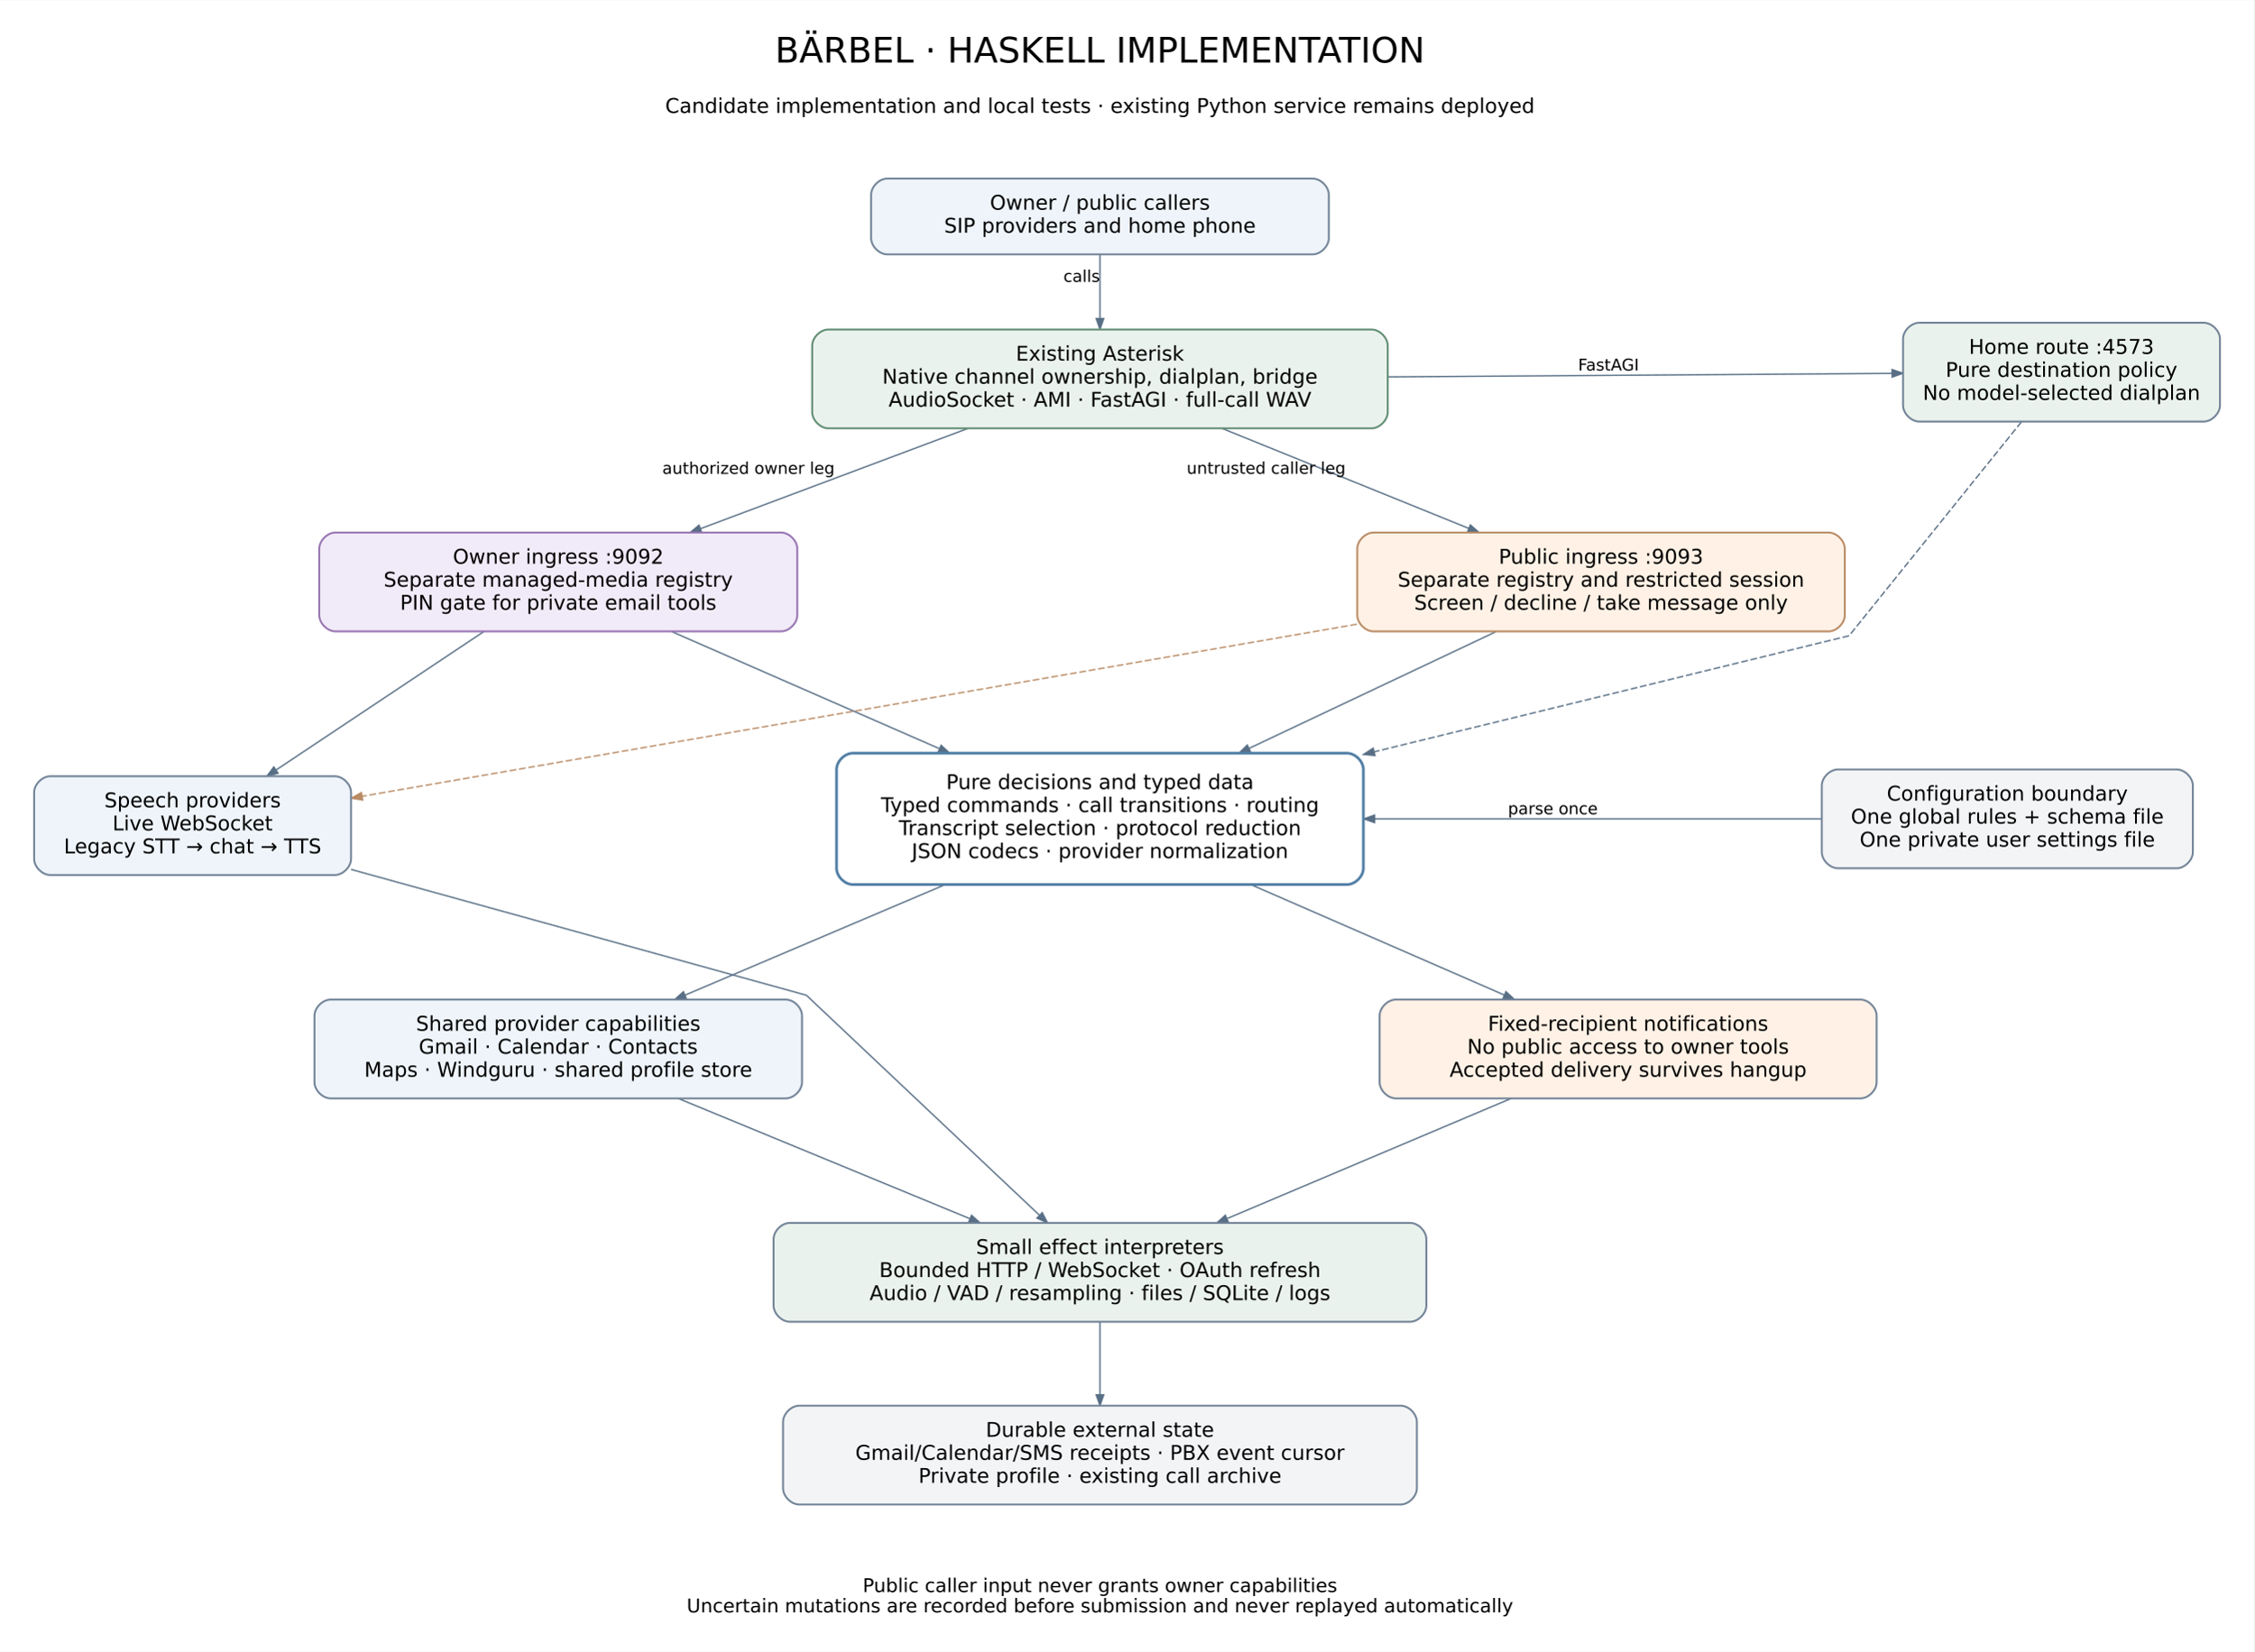
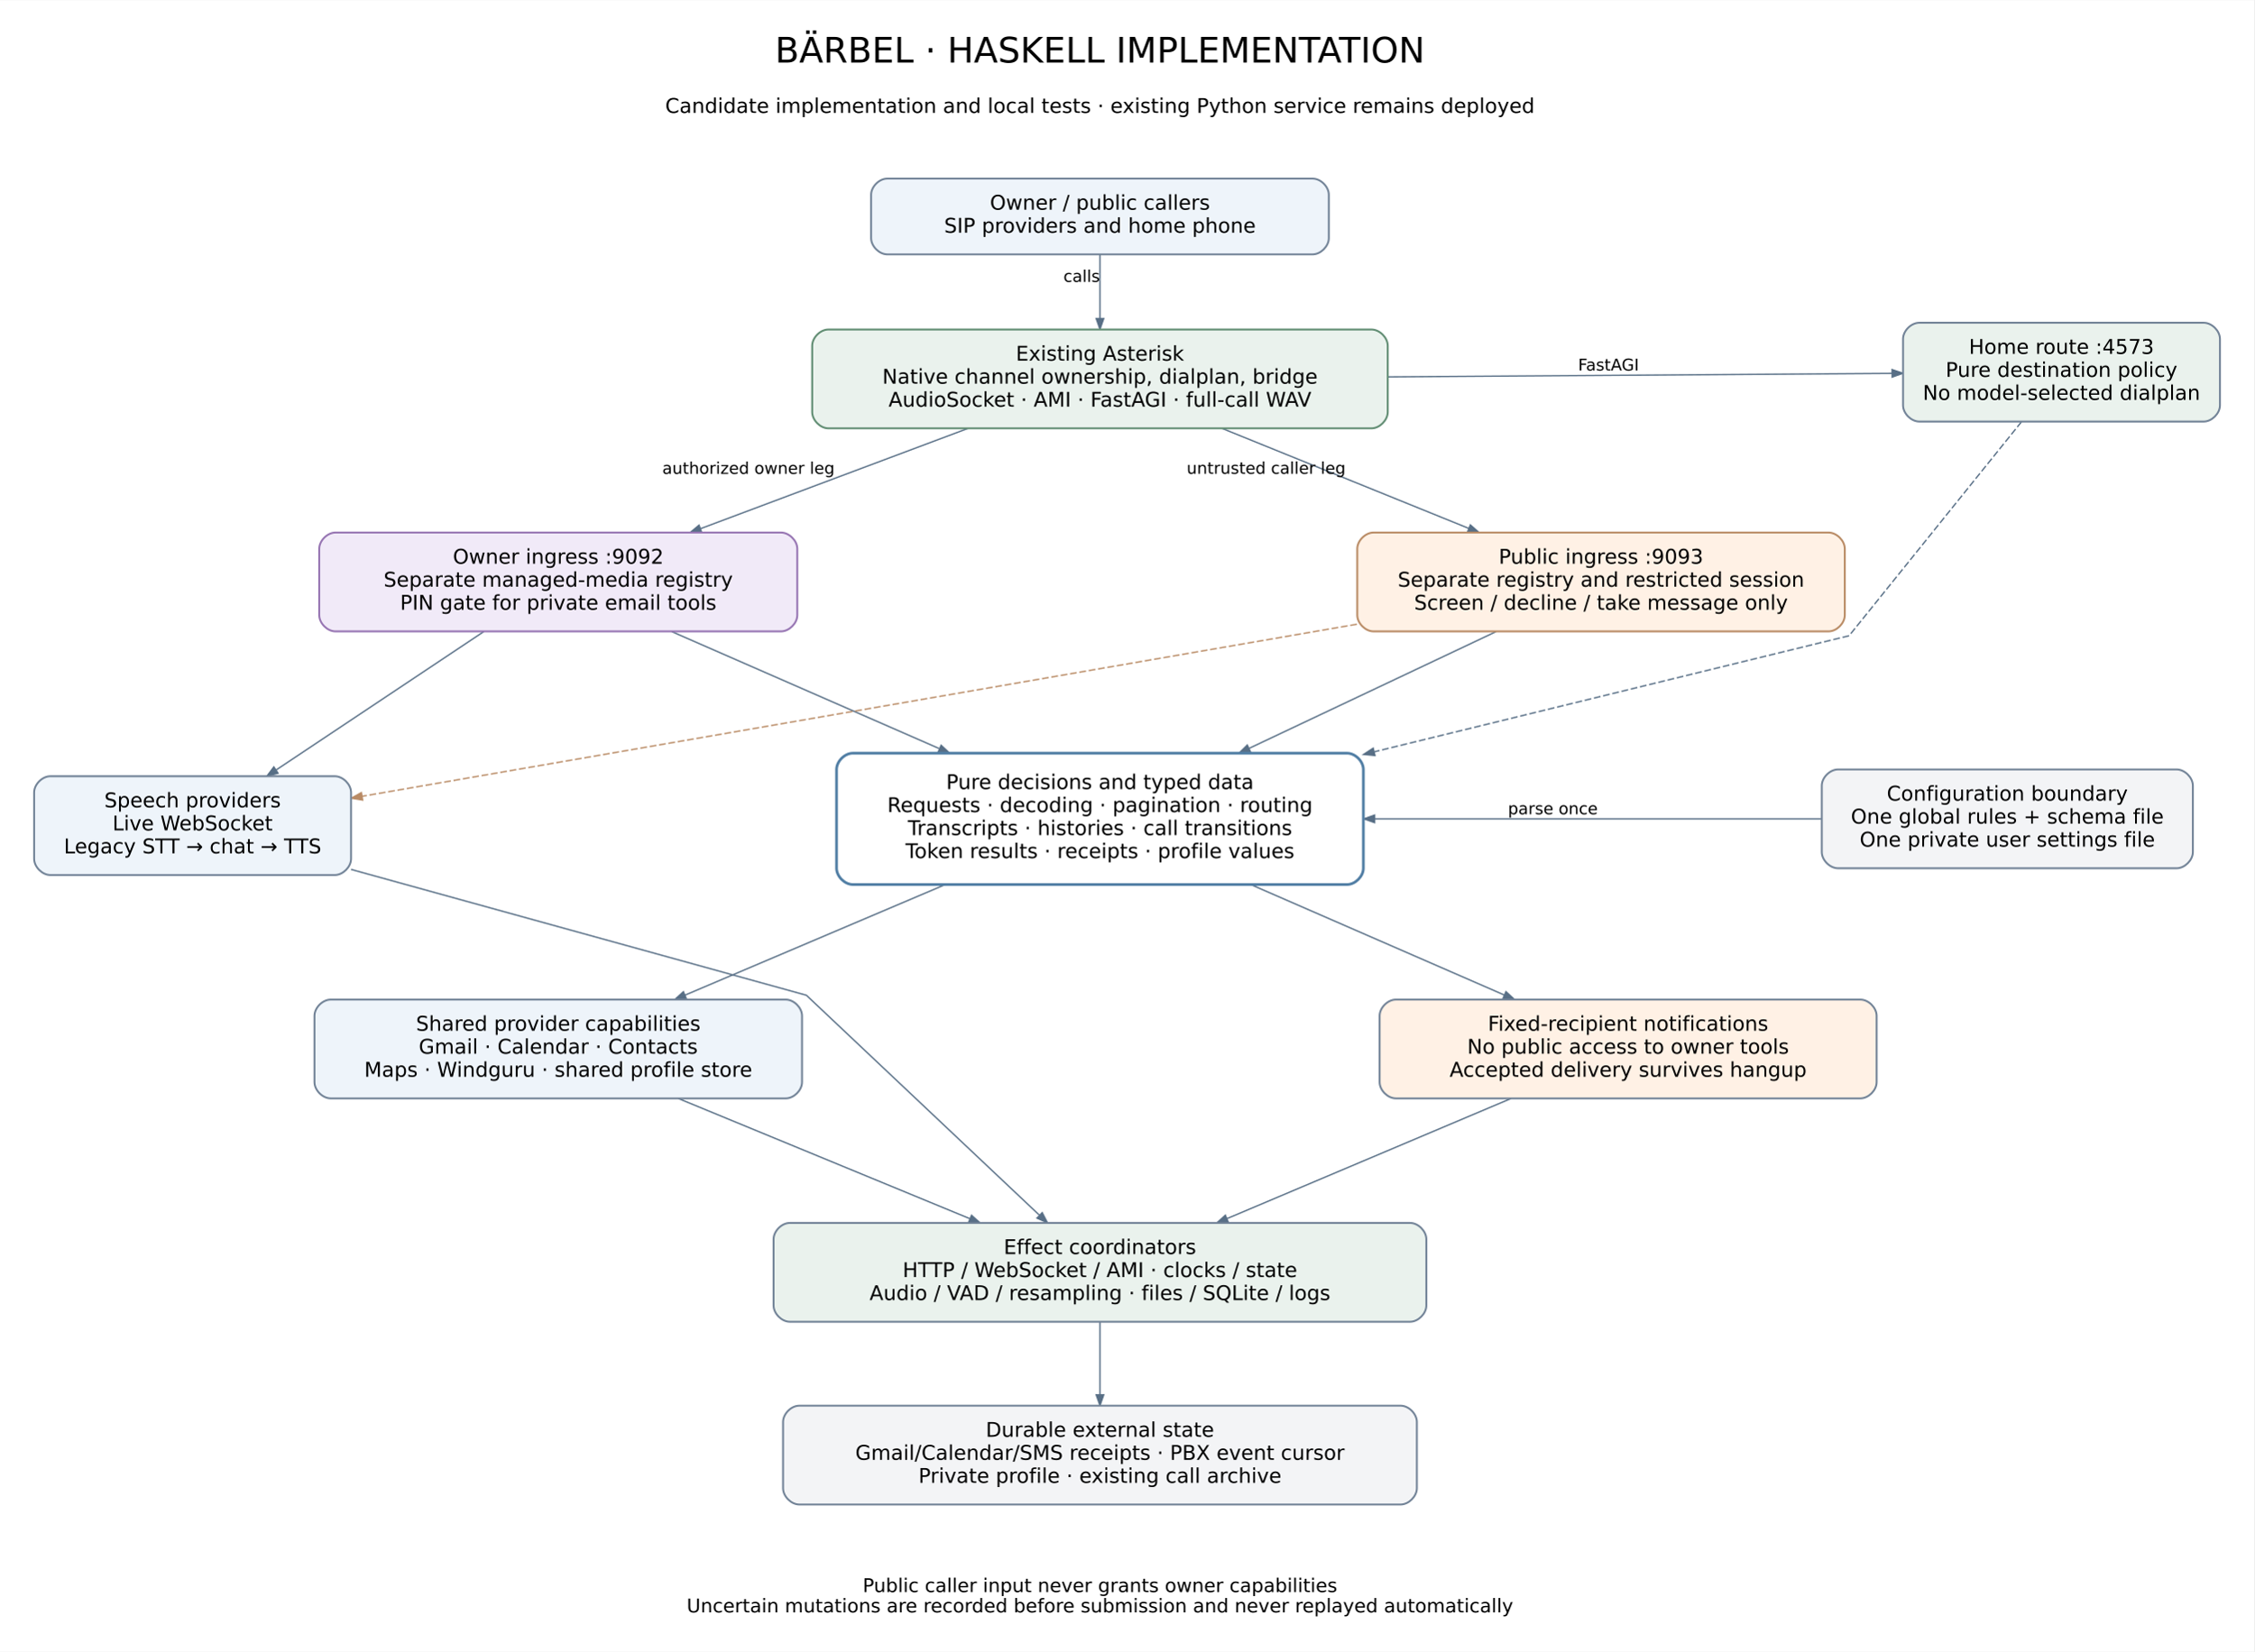
<svg xmlns="http://www.w3.org/2000/svg" width="1664pt" height="1220pt" viewBox="0.00 0.00 1664.40 1219.90">
  <g id="graph0" class="graph" transform="scale(1 1) rotate(0) translate(25.2 1194.7)">
    <polygon fill="#ffffff" stroke="transparent" points="-25.2,25.2 -25.2,-1194.7 1639.2,-1194.7 1639.2,25.2 -25.2,25.2" />
    <g id="edge1" class="edge">
      <path fill="none" stroke="#586f86" d="M787,-1006.87C787,-992.83 787,-975.51 787,-959.7" />
      <polygon fill="#586f86" stroke="#586f86" points="789.8,-959.6 787,-951.6 784.2,-959.6 789.8,-959.6" />
      <text text-anchor="middle" x="773.5" y="-986.68" font-family="DejaVu Sans" font-size="12.00">calls</text>
    </g>
    <g id="edge2" class="edge">
      <path fill="none" stroke="#586f86" d="M689.66,-878.5C629.89,-856.09 553.35,-827.38 492.19,-804.45" />
      <polygon fill="#586f86" stroke="#586f86" points="492.9,-801.72 484.43,-801.54 490.94,-806.97 492.9,-801.72" />
      <text text-anchor="middle" x="527.42" y="-844.87" font-family="DejaVu Sans" font-size="12.00">authorized owner leg</text>
    </g>
    <g id="edge3" class="edge">
      <path fill="none" stroke="#586f86" d="M877.04,-878.5C932.21,-856.13 1002.84,-827.5 1059.35,-804.59" />
      <polygon fill="#586f86" stroke="#586f86" points="1060.52,-807.14 1066.88,-801.54 1058.41,-801.95 1060.52,-807.14" />
      <text text-anchor="middle" x="909.7" y="-844.94" font-family="DejaVu Sans" font-size="12.00">untrusted caller leg</text>
    </g>
    <g id="edge4" class="edge">
      <path fill="none" stroke="#586f86" d="M999.54,-916.5C1120.86,-917.35 1268.79,-918.39 1371.66,-919.12" />
      <polygon fill="#586f86" stroke="#586f86" points="1371.89,-921.92 1379.91,-919.18 1371.93,-916.32 1371.89,-921.92" />
      <text text-anchor="middle" x="1162.6" y="-921.21" font-family="DejaVu Sans" font-size="12.00">FastAGI</text>
    </g>
    <g id="edge5" class="edge">
      <path fill="none" stroke="#586f86" d="M470.85,-728.31C528.09,-703.27 604.75,-669.74 668.24,-641.96" />
      <polygon fill="#586f86" stroke="#586f86" points="669.71,-644.37 675.92,-638.6 667.47,-639.24 669.71,-644.37" />
    </g>
    <g id="edge8" class="edge">
      <path fill="none" stroke="#586f86" d="M332.04,-728.36C287.51,-698.67 224.8,-656.86 178.58,-626.05" />
      <polygon fill="#586f86" stroke="#586f86" points="180.1,-623.7 171.89,-621.59 176.99,-628.36 180.1,-623.7" />
    </g>
    <g id="edge6" class="edge">
      <path fill="none" stroke="#586f86" d="M1079.44,-728.31C1026.6,-703.32 955.87,-669.87 897.21,-642.13" />
      <polygon fill="#586f86" stroke="#586f86" points="898.18,-639.49 889.75,-638.6 895.79,-644.55 898.18,-639.49" />
    </g>
    <g id="edge9" class="edge">
      <path fill="none" stroke="#b98b65" stroke-dasharray="5,2" d="M976.74,-733.8C766.73,-697.45 425.26,-638.35 242.25,-606.68" />
      <polygon fill="#b98b65" stroke="#b98b65" points="242.56,-603.89 234.2,-605.28 241.6,-609.41 242.56,-603.89" />
    </g>
    <g id="edge7" class="edge">
      <path fill="none" stroke="#586f86" stroke-dasharray="5,2" d="M1467.51,-883.38C1422.09,-826.98 1340.2,-725.3 1340.2,-725.3 1340.2,-725.3 1147.54,-678.18 989.62,-639.56" />
      <polygon fill="#586f86" stroke="#586f86" points="990.08,-636.79 981.65,-637.61 988.75,-642.23 990.08,-636.79" />
    </g>
    <g id="edge10" class="edge">
      <path fill="none" stroke="#586f86" d="M672.64,-541.4C611.88,-515.57 538.11,-484.22 480.76,-459.85" />
      <polygon fill="#586f86" stroke="#586f86" points="481.59,-457.16 473.14,-456.61 479.4,-462.31 481.59,-457.16" />
    </g>
    <g id="edge11" class="edge">
      <path fill="none" stroke="#586f86" d="M898.5,-541.4C957.74,-515.57 1029.67,-484.22 1085.58,-459.85" />
      <polygon fill="#586f86" stroke="#586f86" points="1086.8,-462.37 1093.02,-456.61 1084.56,-457.24 1086.8,-462.37" />
    </g>
    <g id="edge15" class="edge">
      <path fill="none" stroke="#586f86" d="M234,-552.65C368.29,-515.52 570.2,-459.7 570.2,-459.7 570.2,-459.7 678.76,-357.2 742.24,-297.26" />
      <polygon fill="#586f86" stroke="#586f86" points="744.35,-299.12 748.24,-291.6 740.5,-295.05 744.35,-299.12" />
    </g>
    <g id="edge13" class="edge">
      <path fill="none" stroke="#586f86" d="M475.77,-383.38C539.6,-357.05 625.59,-321.58 691.01,-294.6" />
      <polygon fill="#586f86" stroke="#586f86" points="692.15,-297.16 698.48,-291.52 690.01,-291.98 692.15,-297.16" />
    </g>
    <g id="edge14" class="edge">
      <path fill="none" stroke="#586f86" d="M1090.45,-383.38C1028.34,-357.11 944.72,-321.73 880.98,-294.76" />
      <polygon fill="#586f86" stroke="#586f86" points="881.77,-292.05 873.31,-291.52 879.59,-297.21 881.77,-292.05" />
    </g>
    <g id="edge16" class="edge">
      <path fill="none" stroke="#586f86" d="M787,-218.47C787,-201.96 787,-182.3 787,-164.9" />
      <polygon fill="#586f86" stroke="#586f86" points="789.8,-164.56 787,-156.56 784.2,-164.56 789.8,-164.56" />
    </g>
    <g id="edge12" class="edge">
      <path fill="none" stroke="#586f86" d="M1319.8,-590C1224.84,-590 1096.84,-590 990.1,-590" />
      <polygon fill="#586f86" stroke="#586f86" points="989.81,-587.2 981.81,-590 989.81,-592.8 989.81,-587.2" />
      <text text-anchor="middle" x="1121.45" y="-593.4" font-family="DejaVu Sans" font-size="12.00">parse once</text>
    </g>
    <g id="node1" class="node">
      <text text-anchor="middle" x="787" y="-1148.7" font-family="DejaVu Sans" font-size="26.00">BÄRBEL · HASKELL IMPLEMENTATION</text>
    </g>
    <g id="node2" class="node">
      <text text-anchor="middle" x="787" y="-1111.5" font-family="DejaVu Sans" font-size="15.00">Candidate implementation and local tests · existing Python service remains deployed</text>
    </g>
    <g id="node3" class="node">
      <path fill="#eef4fa" stroke="#728397" stroke-width="1.4" d="M944,-1063C944,-1063 630,-1063 630,-1063 624,-1063 618,-1057 618,-1051 618,-1051 618,-1019 618,-1019 618,-1013 624,-1007 630,-1007 630,-1007 944,-1007 944,-1007 950,-1007 956,-1013 956,-1019 956,-1019 956,-1051 956,-1051 956,-1057 950,-1063 944,-1063" />
      <text text-anchor="middle" x="787" y="-1040" font-family="DejaVu Sans" font-size="15.00">Owner / public callers</text>
      <text text-anchor="middle" x="787" y="-1023" font-family="DejaVu Sans" font-size="15.00">SIP providers and home phone</text>
    </g>
    <g id="node4" class="node">
      <path fill="#eaf2ed" stroke="#618d73" stroke-width="1.4" d="M987.5,-951.5C987.5,-951.5 586.5,-951.5 586.5,-951.5 580.5,-951.5 574.5,-945.5 574.5,-939.5 574.5,-939.5 574.5,-890.5 574.5,-890.5 574.5,-884.5 580.5,-878.5 586.5,-878.5 586.5,-878.5 987.5,-878.5 987.5,-878.5 993.5,-878.5 999.5,-884.5 999.5,-890.5 999.5,-890.5 999.5,-939.5 999.5,-939.5 999.5,-945.5 993.5,-951.5 987.5,-951.5" />
      <text text-anchor="middle" x="787" y="-928.5" font-family="DejaVu Sans" font-size="15.00">Existing Asterisk</text>
      <text text-anchor="middle" x="787" y="-911.5" font-family="DejaVu Sans" font-size="15.00">Native channel ownership, dialplan, bridge</text>
      <text text-anchor="middle" x="787" y="-894.5" font-family="DejaVu Sans" font-size="15.00">AudioSocket · AMI · FastAGI · full-call WAV</text>
    </g>
    <g id="node5" class="node">
      <path fill="#f1eaf8" stroke="#9674b2" stroke-width="1.4" d="M551.5,-801.5C551.5,-801.5 222.5,-801.5 222.5,-801.5 216.5,-801.5 210.5,-795.5 210.5,-789.5 210.5,-789.5 210.5,-740.5 210.5,-740.5 210.5,-734.5 216.5,-728.5 222.5,-728.5 222.5,-728.5 551.5,-728.5 551.5,-728.5 557.5,-728.5 563.5,-734.5 563.5,-740.5 563.5,-740.5 563.5,-789.5 563.5,-789.5 563.5,-795.5 557.5,-801.5 551.5,-801.5" />
      <text text-anchor="middle" x="387" y="-778.5" font-family="DejaVu Sans" font-size="15.00">Owner ingress :9092</text>
      <text text-anchor="middle" x="387" y="-761.5" font-family="DejaVu Sans" font-size="15.00">Separate managed-media registry</text>
      <text text-anchor="middle" x="387" y="-744.5" font-family="DejaVu Sans" font-size="15.00">PIN gate for private email tools</text>
    </g>
    <g id="node6" class="node">
      <path fill="#fff1e5" stroke="#b98b65" stroke-width="1.4" d="M1325,-801.5C1325,-801.5 989,-801.5 989,-801.5 983,-801.5 977,-795.5 977,-789.5 977,-789.5 977,-740.5 977,-740.5 977,-734.5 983,-728.5 989,-728.5 989,-728.5 1325,-728.5 1325,-728.5 1331,-728.5 1337,-734.5 1337,-740.5 1337,-740.5 1337,-789.5 1337,-789.5 1337,-795.5 1331,-801.5 1325,-801.5" />
      <text text-anchor="middle" x="1157" y="-778.5" font-family="DejaVu Sans" font-size="15.00">Public ingress :9093</text>
      <text text-anchor="middle" x="1157" y="-761.5" font-family="DejaVu Sans" font-size="15.00">Separate registry and restricted session</text>
      <text text-anchor="middle" x="1157" y="-744.5" font-family="DejaVu Sans" font-size="15.00">Screen / decline / take message only</text>
    </g>
    <g id="node7" class="node">
      <path fill="#eaf2ed" stroke="#728397" stroke-width="1.4" d="M1602,-956.5C1602,-956.5 1392,-956.5 1392,-956.5 1386,-956.5 1380,-950.5 1380,-944.5 1380,-944.5 1380,-895.5 1380,-895.5 1380,-889.5 1386,-883.5 1392,-883.5 1392,-883.5 1602,-883.5 1602,-883.5 1608,-883.5 1614,-889.5 1614,-895.5 1614,-895.5 1614,-944.5 1614,-944.5 1614,-950.5 1608,-956.5 1602,-956.5" />
      <text text-anchor="middle" x="1497" y="-933.5" font-family="DejaVu Sans" font-size="15.00">Home route :4573</text>
      <text text-anchor="middle" x="1497" y="-916.5" font-family="DejaVu Sans" font-size="15.00">Pure destination policy</text>
      <text text-anchor="middle" x="1497" y="-899.5" font-family="DejaVu Sans" font-size="15.00">No model-selected dialplan</text>
    </g>
    <g id="node8" class="node">
      <path fill="#ffffff" stroke="#527fa5" stroke-width="2" d="M969.5,-638.5C969.5,-638.5 604.5,-638.5 604.5,-638.5 598.5,-638.5 592.5,-632.5 592.5,-626.5 592.5,-626.5 592.5,-553.5 592.5,-553.5 592.5,-547.5 598.5,-541.5 604.5,-541.5 604.5,-541.5 969.5,-541.5 969.5,-541.5 975.5,-541.5 981.5,-547.5 981.5,-553.5 981.5,-553.5 981.5,-626.5 981.5,-626.5 981.5,-632.5 975.5,-638.5 969.5,-638.5" />
      <text text-anchor="middle" x="787" y="-612" font-family="DejaVu Sans" font-size="15.00">Pure decisions and typed data</text>
-       <text text-anchor="middle" x="787" y="-595" font-family="DejaVu Sans" font-size="15.00">Typed commands · call transitions · routing</text>
-       <text text-anchor="middle" x="787" y="-578" font-family="DejaVu Sans" font-size="15.00">Transcript selection · protocol reduction</text>
-       <text text-anchor="middle" x="787" y="-561" font-family="DejaVu Sans" font-size="15.00">JSON codecs · provider normalization</text>
+       <text text-anchor="middle" x="787" y="-595" font-family="DejaVu Sans" font-size="15.00">Requests · decoding · pagination · routing</text>
+       <text text-anchor="middle" x="787" y="-578" font-family="DejaVu Sans" font-size="15.00">Transcripts · histories · call transitions</text>
+       <text text-anchor="middle" x="787" y="-561" font-family="DejaVu Sans" font-size="15.00">Token results · receipts · profile values</text>
    </g>
    <g id="node9" class="node">
      <path fill="#eef4fa" stroke="#728397" stroke-width="1.4" d="M222,-621.5C222,-621.5 12,-621.5 12,-621.5 6,-621.5 0,-615.5 0,-609.5 0,-609.5 0,-560.5 0,-560.5 0,-554.5 6,-548.5 12,-548.5 12,-548.5 222,-548.5 222,-548.5 228,-548.5 234,-554.5 234,-560.5 234,-560.5 234,-609.5 234,-609.5 234,-615.5 228,-621.5 222,-621.5" />
      <text text-anchor="middle" x="117" y="-598.5" font-family="DejaVu Sans" font-size="15.00">Speech providers</text>
      <text text-anchor="middle" x="117" y="-581.5" font-family="DejaVu Sans" font-size="15.00">Live WebSocket</text>
      <text text-anchor="middle" x="117" y="-564.5" font-family="DejaVu Sans" font-size="15.00">Legacy STT → chat → TTS</text>
    </g>
    <g id="node10" class="node">
      <path fill="#eef4fa" stroke="#728397" stroke-width="1.4" d="M555,-456.5C555,-456.5 219,-456.5 219,-456.5 213,-456.5 207,-450.5 207,-444.5 207,-444.5 207,-395.5 207,-395.5 207,-389.5 213,-383.5 219,-383.5 219,-383.5 555,-383.5 555,-383.5 561,-383.5 567,-389.5 567,-395.5 567,-395.5 567,-444.5 567,-444.5 567,-450.5 561,-456.5 555,-456.5" />
      <text text-anchor="middle" x="387" y="-433.5" font-family="DejaVu Sans" font-size="15.00">Shared provider capabilities</text>
      <text text-anchor="middle" x="387" y="-416.5" font-family="DejaVu Sans" font-size="15.00">Gmail · Calendar · Contacts</text>
      <text text-anchor="middle" x="387" y="-399.5" font-family="DejaVu Sans" font-size="15.00">Maps · Windguru · shared profile store</text>
    </g>
    <g id="node11" class="node">
      <path fill="#fff1e5" stroke="#728397" stroke-width="1.4" d="M1348.5,-456.5C1348.5,-456.5 1005.5,-456.5 1005.5,-456.5 999.5,-456.5 993.5,-450.5 993.5,-444.5 993.5,-444.5 993.5,-395.5 993.5,-395.5 993.5,-389.5 999.5,-383.5 1005.5,-383.5 1005.5,-383.5 1348.5,-383.5 1348.5,-383.5 1354.5,-383.5 1360.5,-389.5 1360.5,-395.5 1360.5,-395.5 1360.5,-444.5 1360.5,-444.5 1360.5,-450.5 1354.5,-456.5 1348.5,-456.5" />
      <text text-anchor="middle" x="1177" y="-433.5" font-family="DejaVu Sans" font-size="15.00">Fixed-recipient notifications</text>
      <text text-anchor="middle" x="1177" y="-416.5" font-family="DejaVu Sans" font-size="15.00">No public access to owner tools</text>
      <text text-anchor="middle" x="1177" y="-399.5" font-family="DejaVu Sans" font-size="15.00">Accepted delivery survives hangup</text>
    </g>
    <g id="node12" class="node">
      <path fill="#eaf2ed" stroke="#728397" stroke-width="1.4" d="M1016,-291.5C1016,-291.5 558,-291.5 558,-291.5 552,-291.5 546,-285.5 546,-279.5 546,-279.5 546,-230.5 546,-230.5 546,-224.5 552,-218.5 558,-218.5 558,-218.5 1016,-218.5 1016,-218.5 1022,-218.5 1028,-224.5 1028,-230.5 1028,-230.5 1028,-279.5 1028,-279.5 1028,-285.5 1022,-291.5 1016,-291.5" />
-       <text text-anchor="middle" x="787" y="-268.5" font-family="DejaVu Sans" font-size="15.00">Small effect interpreters</text>
-       <text text-anchor="middle" x="787" y="-251.5" font-family="DejaVu Sans" font-size="15.00">Bounded HTTP / WebSocket · OAuth refresh</text>
+       <text text-anchor="middle" x="787" y="-268.5" font-family="DejaVu Sans" font-size="15.00">Effect coordinators</text>
+       <text text-anchor="middle" x="787" y="-251.5" font-family="DejaVu Sans" font-size="15.00">HTTP / WebSocket / AMI · clocks / state</text>
      <text text-anchor="middle" x="787" y="-234.5" font-family="DejaVu Sans" font-size="15.00">Audio / VAD / resampling · files / SQLite / logs</text>
    </g>
    <g id="node13" class="node">
      <path fill="#f3f4f6" stroke="#728397" stroke-width="1.4" d="M1009,-156.5C1009,-156.5 565,-156.5 565,-156.5 559,-156.5 553,-150.5 553,-144.5 553,-144.5 553,-95.5 553,-95.5 553,-89.5 559,-83.5 565,-83.5 565,-83.5 1009,-83.5 1009,-83.5 1015,-83.5 1021,-89.5 1021,-95.5 1021,-95.5 1021,-144.5 1021,-144.5 1021,-150.5 1015,-156.5 1009,-156.5" />
      <text text-anchor="middle" x="787" y="-133.5" font-family="DejaVu Sans" font-size="15.00">Durable external state</text>
      <text text-anchor="middle" x="787" y="-116.5" font-family="DejaVu Sans" font-size="15.00">Gmail/Calendar/SMS receipts · PBX event cursor</text>
      <text text-anchor="middle" x="787" y="-99.5" font-family="DejaVu Sans" font-size="15.00">Private profile · existing call archive</text>
    </g>
    <g id="node14" class="node">
      <path fill="#f3f4f6" stroke="#728397" stroke-width="1.4" d="M1582,-626.5C1582,-626.5 1332,-626.5 1332,-626.5 1326,-626.5 1320,-620.5 1320,-614.5 1320,-614.5 1320,-565.5 1320,-565.5 1320,-559.5 1326,-553.5 1332,-553.5 1332,-553.5 1582,-553.5 1582,-553.5 1588,-553.5 1594,-559.5 1594,-565.5 1594,-565.5 1594,-614.5 1594,-614.5 1594,-620.5 1588,-626.5 1582,-626.5" />
      <text text-anchor="middle" x="1457" y="-603.5" font-family="DejaVu Sans" font-size="15.00">Configuration boundary</text>
      <text text-anchor="middle" x="1457" y="-586.5" font-family="DejaVu Sans" font-size="15.00">One global rules + schema file</text>
      <text text-anchor="middle" x="1457" y="-569.5" font-family="DejaVu Sans" font-size="15.00">One private user settings file</text>
    </g>
    <g id="node15" class="node">
      <text text-anchor="middle" x="787" y="-18.8" font-family="DejaVu Sans" font-size="14.00">Public caller input never grants owner capabilities</text>
      <text text-anchor="middle" x="787" y="-3.8" font-family="DejaVu Sans" font-size="14.00">Uncertain mutations are recorded before submission and never replayed automatically</text>
    </g>
  </g>
</svg>
